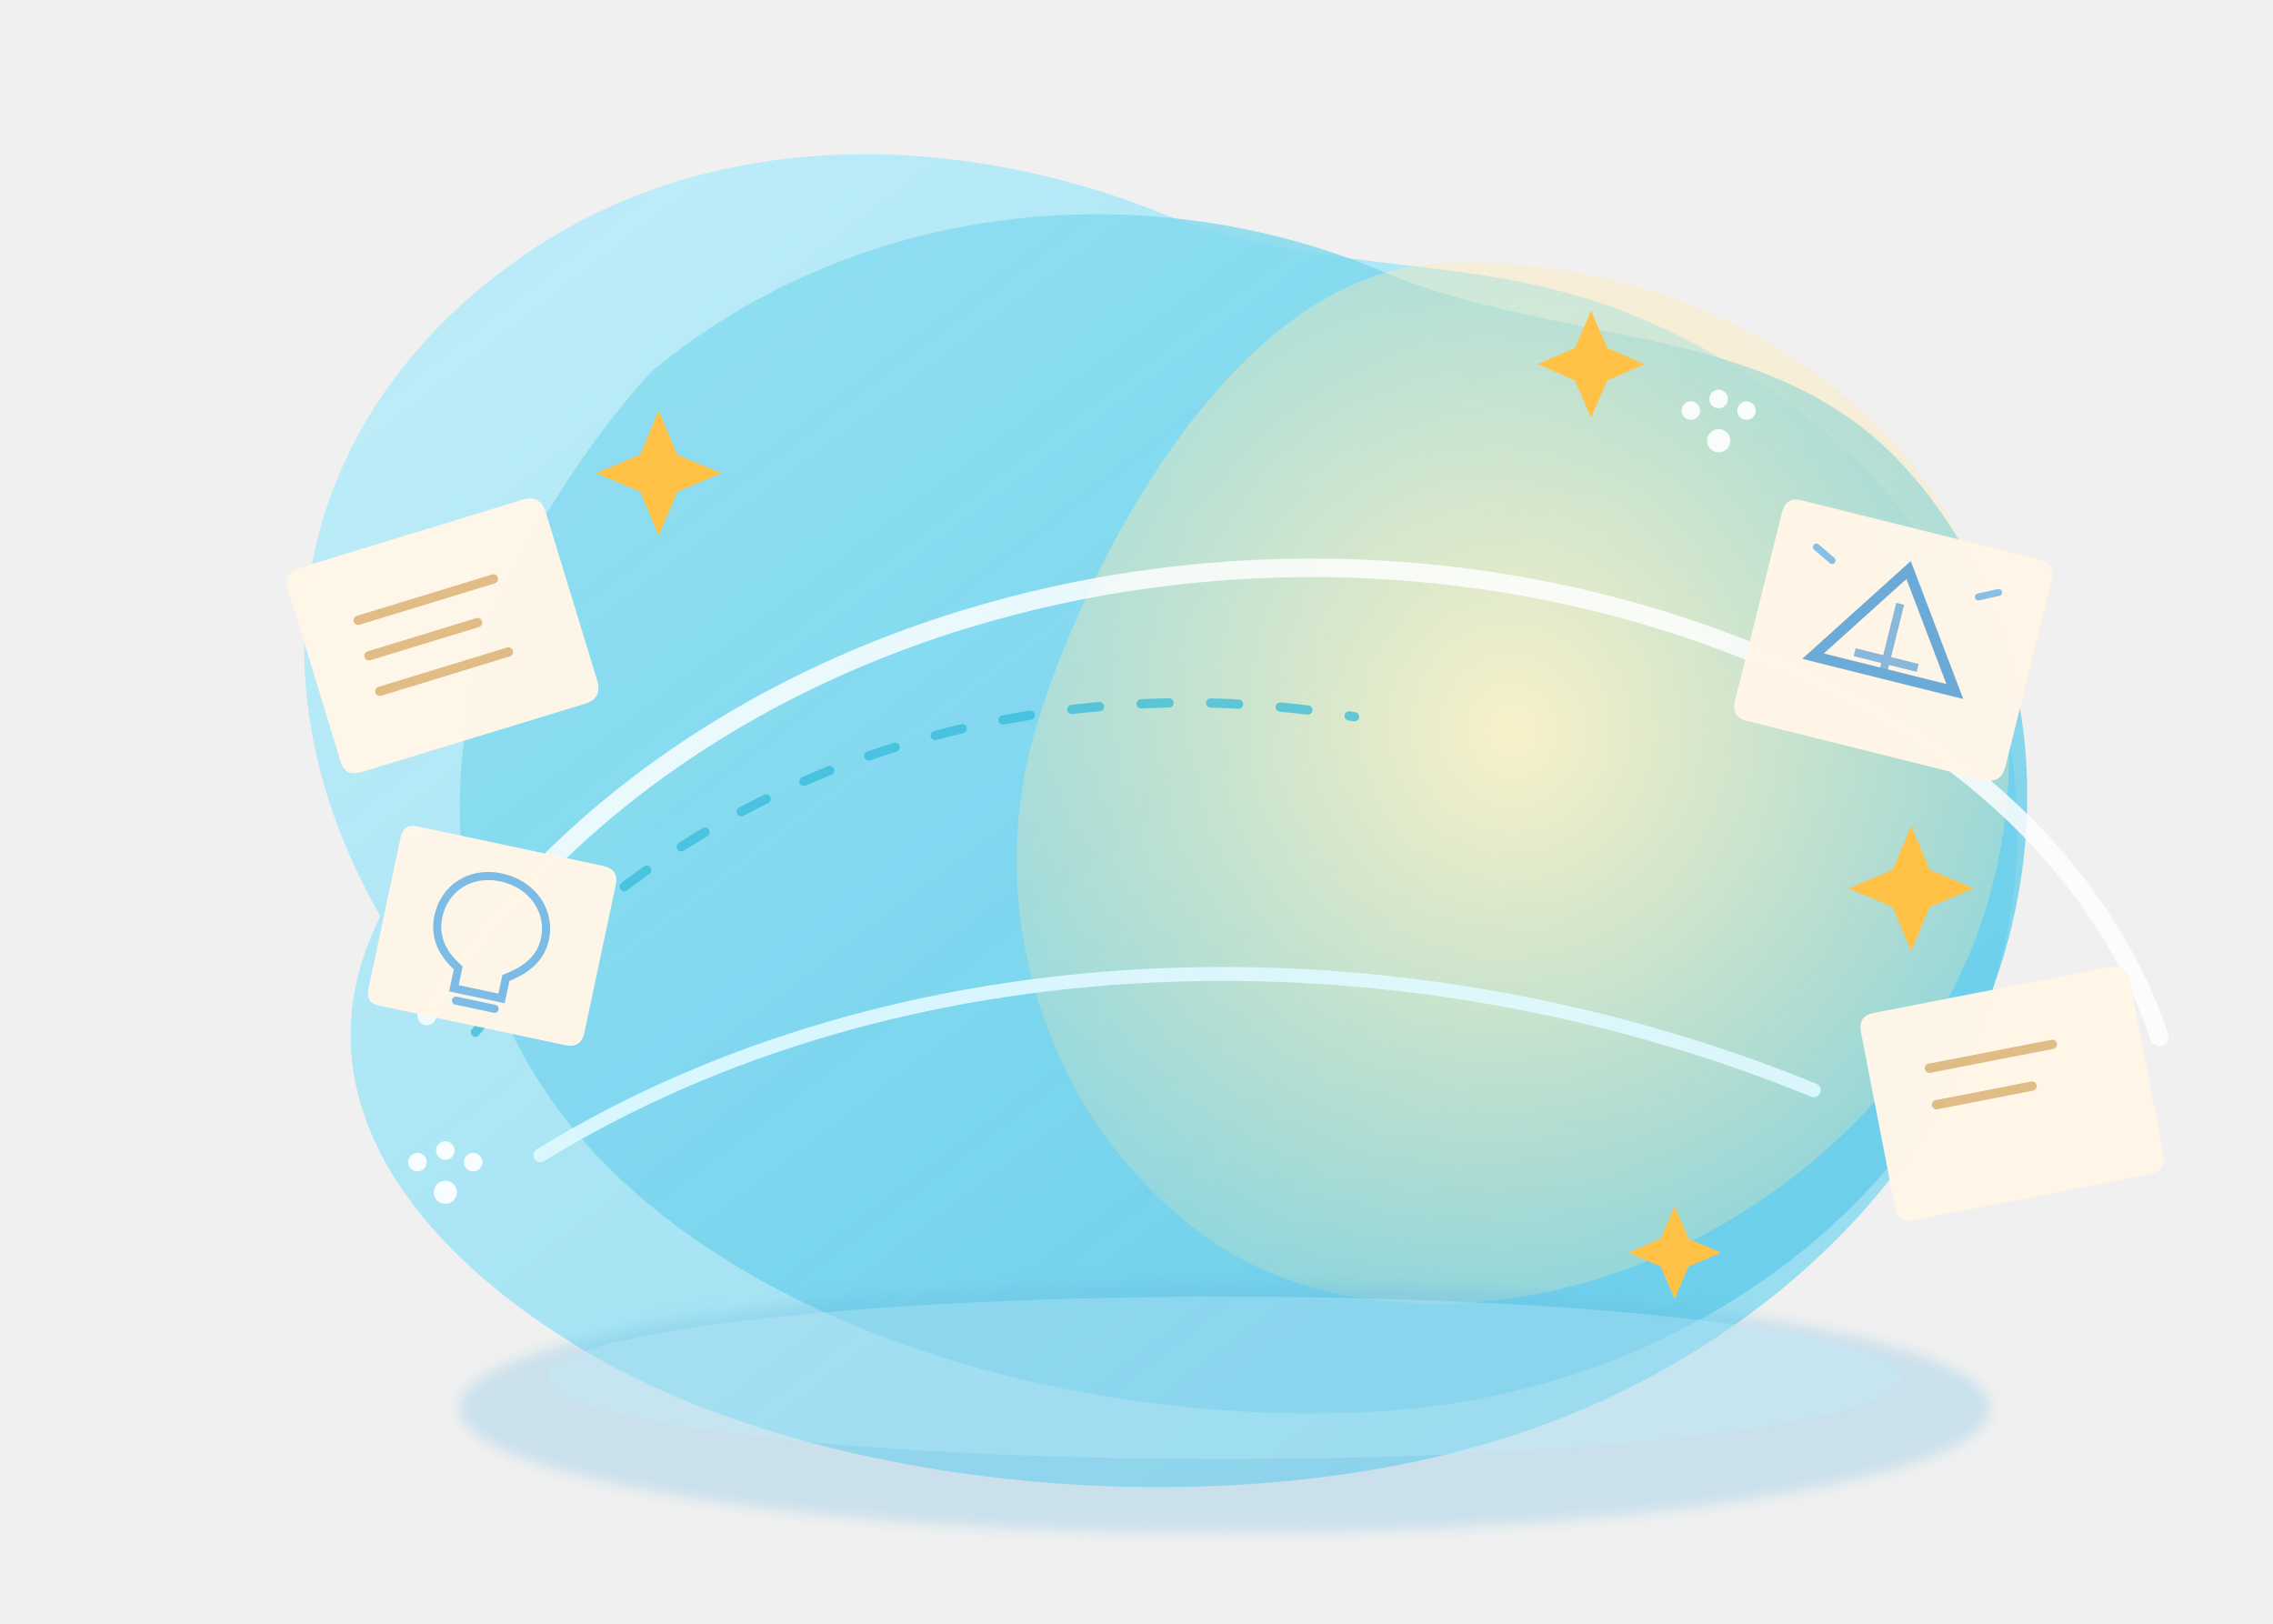
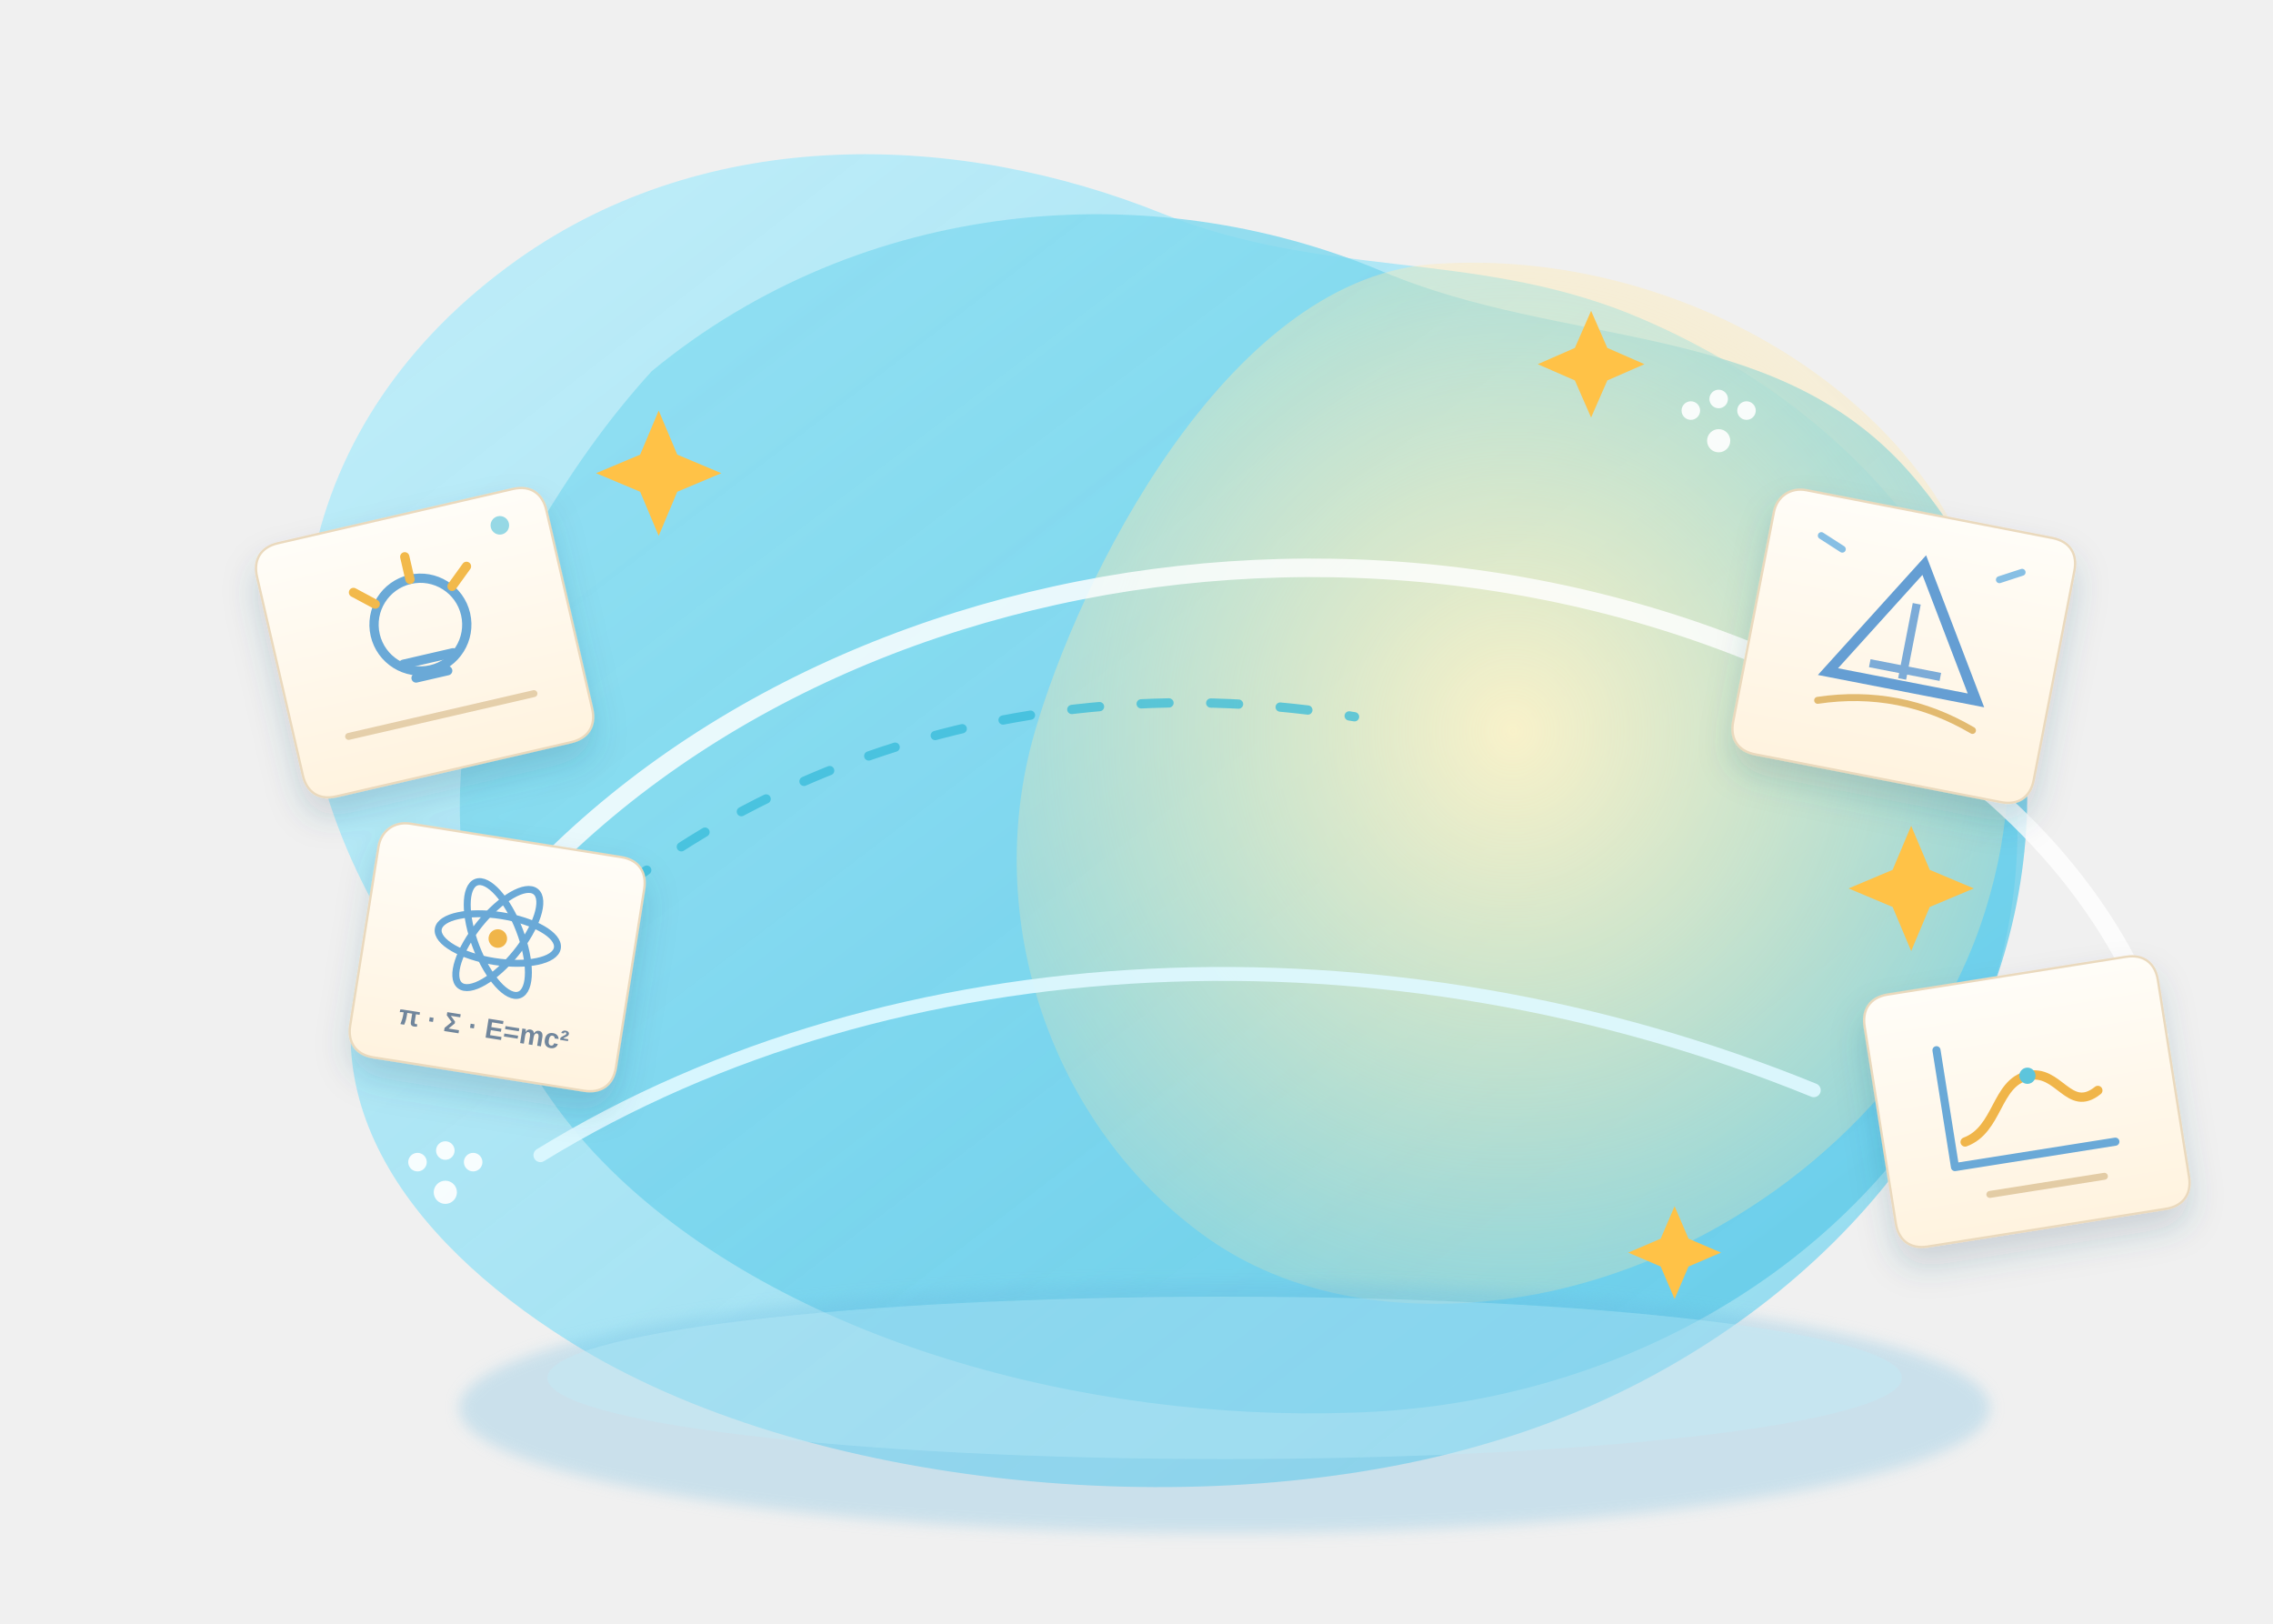
<svg xmlns="http://www.w3.org/2000/svg" width="980" height="700" viewBox="0 0 980 700">
  <defs>
    <linearGradient id="blueA" x1="0" y1="0" x2="1" y2="1">
      <stop offset="0" stop-color="#bfeefa" stop-opacity=".96" />
      <stop offset="1" stop-color="#86d8ee" stop-opacity=".88" />
    </linearGradient>
    <linearGradient id="blueB" x1="0" y1="0" x2="1" y2="1">
      <stop offset="0" stop-color="#8ddff2" stop-opacity=".92" />
      <stop offset="1" stop-color="#58c7e7" stop-opacity=".82" />
    </linearGradient>
    <radialGradient id="warm" cx="50%" cy="45%" r="60%">
      <stop offset="0" stop-color="#fff3c8" stop-opacity=".95" />
      <stop offset="1" stop-color="#ffe7a7" stop-opacity=".18" />
    </radialGradient>
+     <linearGradient id="paper" x1="0" y1="0" x2="0" y2="1">
+       <stop offset="0" stop-color="#fffdf8" />
+       <stop offset="1" stop-color="#fff3df" />
+     </linearGradient>
    <filter id="soft">
      <feGaussianBlur stdDeviation="3" />
+     </filter>
+     <filter id="paperShadow" x="-30%" y="-30%" width="160%" height="180%">
+       <feDropShadow dx="0" dy="8" stdDeviation="7" flood-color="#37536f" flood-opacity=".18" />
    </filter>
  </defs>
  <path d="M164 395C105 292 126 181 223 112c83-59 191-55 278-20 70 28 133 16 201 43 113 46 183 146 165 258-17 108-112 196-225 229-120 36-294 21-397-44-70-44-118-109-81-183Z" fill="url(#blueA)" />
  <path d="M281 160c91-75 215-85 315-43 78 33 166 21 224 83 65 70 71 180 20 267-51 86-150 139-257 142-115 4-245-31-320-105-76-75-83-189-32-275 15-25 30-47 50-69Z" fill="url(#blueB)" opacity=".92" />
  <path d="M616 114c88-7 176 36 218 99 42 65 42 153 5 219-35 63-103 112-177 126-49 9-101 4-141-24-68-48-98-138-75-218 19-66 82-194 170-202Z" fill="url(#warm)" />
  <path d="M184 438C300 250 585 188 800 302c66 35 112 88 131 145" fill="none" stroke="#fff" stroke-opacity=".82" stroke-width="8" stroke-linecap="round" />
  <path d="M233 498C386 404 598 395 782 470" fill="none" stroke="#dff8ff" stroke-opacity=".92" stroke-width="6" stroke-linecap="round" />
  <path d="M205 445c89-112 236-160 379-136" fill="none" stroke="#32bad8" stroke-opacity=".72" stroke-width="4" stroke-dasharray="12 18" stroke-linecap="round" />
-   <g opacity=".98">
-     <g transform="translate(122 247) rotate(-17)">
-       <path d="M0 7Q0 0 7 0h101q8 0 8 8v76q0 8-8 8H7q-7 0-7-7Z" fill="#fff6e8" />
-       <path d="M25 29h61M25 45h49M25 61h58" stroke="#d9aa68" stroke-width="4" stroke-linecap="round" opacity=".78" />
+   <g filter="url(#paperShadow)">
+     <g transform="translate(112 236) rotate(-13)">
+       <path d="M8 0h104c8 0 12 5 12 12v88c0 8-5 12-12 12H8c-8 0-12-5-12-12V12C-4 5 0 0 8 0Z" fill="url(#paper)" stroke="#ead9bd" />
+       <circle cx="60" cy="48" r="20" fill="none" stroke="#6aa9d7" stroke-width="4" />
+       <path d="M49 63h22M53 70h14" stroke="#6aa9d7" stroke-width="4" stroke-linecap="round" />
+       <path d="M60 18v10M35 28l8 7M85 28l-8 7" stroke="#f2b94b" stroke-width="4" stroke-linecap="round" />
+       <path d="M19 88h82" stroke="#d4b684" stroke-width="3" stroke-linecap="round" opacity=".6" />
+       <circle cx="103" cy="14" r="4" fill="#5dc5dc" opacity=".65" />
    </g>
-     <g transform="translate(770 214) rotate(14)">
-       <path d="M0 7Q0 0 7 0h105q8 0 8 8v82q0 8-8 8H7q-7 0-7-7Z" fill="#fff6e8" />
-       <path d="M59 18 91 64H28Z" fill="none" stroke="#6aa9d7" stroke-width="4.5" />
-       <path d="M45 58h28M59 33v29" stroke="#6aa9d7" stroke-width="3.5" opacity=".8" />
-       <path d="M18 18l8 4M99 18l-8 4" stroke="#87bfe4" stroke-width="3" stroke-linecap="round" />
+     <g transform="translate(772 210) rotate(11)">
+       <path d="M7 0h108c8 0 12 5 12 12v92c0 8-5 12-12 12H7c-8 0-12-5-12-12V12C-5 5 0 0 7 0Z" fill="url(#paper)" stroke="#ead9bd" />
+       <path d="M63 22 96 75H31Z" fill="none" stroke="#659ed3" stroke-width="4.5" />
+       <path d="M48 68h31M63 39v33" stroke="#659ed3" stroke-width="3.5" opacity=".85" />
+       <path d="M29 88q34-12 68 0" fill="none" stroke="#e2ba70" stroke-width="3" stroke-linecap="round" />
+       <path d="M17 18l10 4M105 17l-9 5" stroke="#87bfe4" stroke-width="3" stroke-linecap="round" />
    </g>
-     <g transform="translate(801 438) rotate(-11)">
-       <path d="M0 7Q0 0 7 0h103q8 0 8 8v75q0 8-8 8H7q-7 0-7-7Z" fill="#fff6e8" />
-       <path d="M26 28h54M26 44h42" stroke="#d9aa68" stroke-width="4" stroke-linecap="round" opacity=".78" />
+     <g transform="translate(806 430) rotate(-9)">
+       <path d="M8 0h104c8 0 12 5 12 12v86c0 8-5 12-12 12H8c-8 0-12-5-12-12V12C-4 5 0 0 8 0Z" fill="url(#paper)" stroke="#ead9bd" />
+       <path d="M25 78V27M25 78h70" stroke="#6aa9d7" stroke-width="3.5" stroke-linecap="round" />
+       <path d="M31 68c15-3 17-23 31-24 14-1 15 19 29 11" fill="none" stroke="#f0b54a" stroke-width="4" stroke-linecap="round" />
+       <circle cx="62" cy="44" r="3.5" fill="#5dc5dc" />
+       <path d="M38 92h50" stroke="#d4b684" stroke-width="3" stroke-linecap="round" opacity=".65" />
    </g>
-     <g transform="translate(174 355) rotate(12)">
-       <path d="M0 6Q0 0 6 0h82q7 0 7 7v65q0 7-7 7H6q-6 0-6-6Z" fill="#fff6e8" />
-       <path d="M46 14c14 0 24 10 24 22 0 10-7 16-13 20v9H36v-9c-7-4-13-10-13-20 0-12 9-22 23-22Z" fill="none" stroke="#7bbbe6" stroke-width="3.5" />
-       <path d="M38 70h17" stroke="#7bbbe6" stroke-width="3.5" stroke-linecap="round" />
+     <g transform="translate(170 354) rotate(9)">
+       <path d="M7 0h92c8 0 12 5 12 12v78c0 8-5 12-12 12H7c-8 0-12-5-12-12V12C-5 5 0 0 7 0Z" fill="url(#paper)" stroke="#ead9bd" />
+       <g transform="translate(52 43)" fill="none" stroke="#6aa9d7" stroke-width="3">
+         <ellipse rx="26" ry="10" />
+         <ellipse rx="26" ry="10" transform="rotate(60)" />
+         <ellipse rx="26" ry="10" transform="rotate(120)" />
+         <circle r="4" fill="#f0b54a" stroke="none" />
+       </g>
+       <text x="52" y="86" text-anchor="middle" font-family="Manrope,Arial,sans-serif" font-size="12" font-weight="800" fill="#71869c">π · Σ · E=mc²</text>
    </g>
  </g>
  <g fill="#ffc247">
    <path d="M284 177l8 19 19 8-19 8-8 19-8-19-19-8 19-8Z" />
    <path d="M824 356l8 19 19 8-19 8-8 19-8-19-19-8 19-8Z" />
    <path d="M686 134l7 16 16 7-16 7-7 16-7-16-16-7 16-7Z" />
    <path d="M722 520l6 14 14 6-14 6-6 14-6-14-14-6 14-6Z" />
  </g>
  <g fill="#ffffff" opacity=".9">
    <circle cx="192" cy="514" r="5" />
    <circle cx="192" cy="496" r="4" />
    <circle cx="180" cy="501" r="4" />
    <circle cx="204" cy="501" r="4" />
    <circle cx="741" cy="190" r="5" />
    <circle cx="741" cy="172" r="4" />
    <circle cx="729" cy="177" r="4" />
    <circle cx="753" cy="177" r="4" />
  </g>
  <ellipse cx="528" cy="607" rx="330" ry="54" fill="#68b8df" opacity=".28" filter="url(#soft)" />
  <ellipse cx="528" cy="594" rx="292" ry="35" fill="#bfeefa" opacity=".34" />
</svg>
